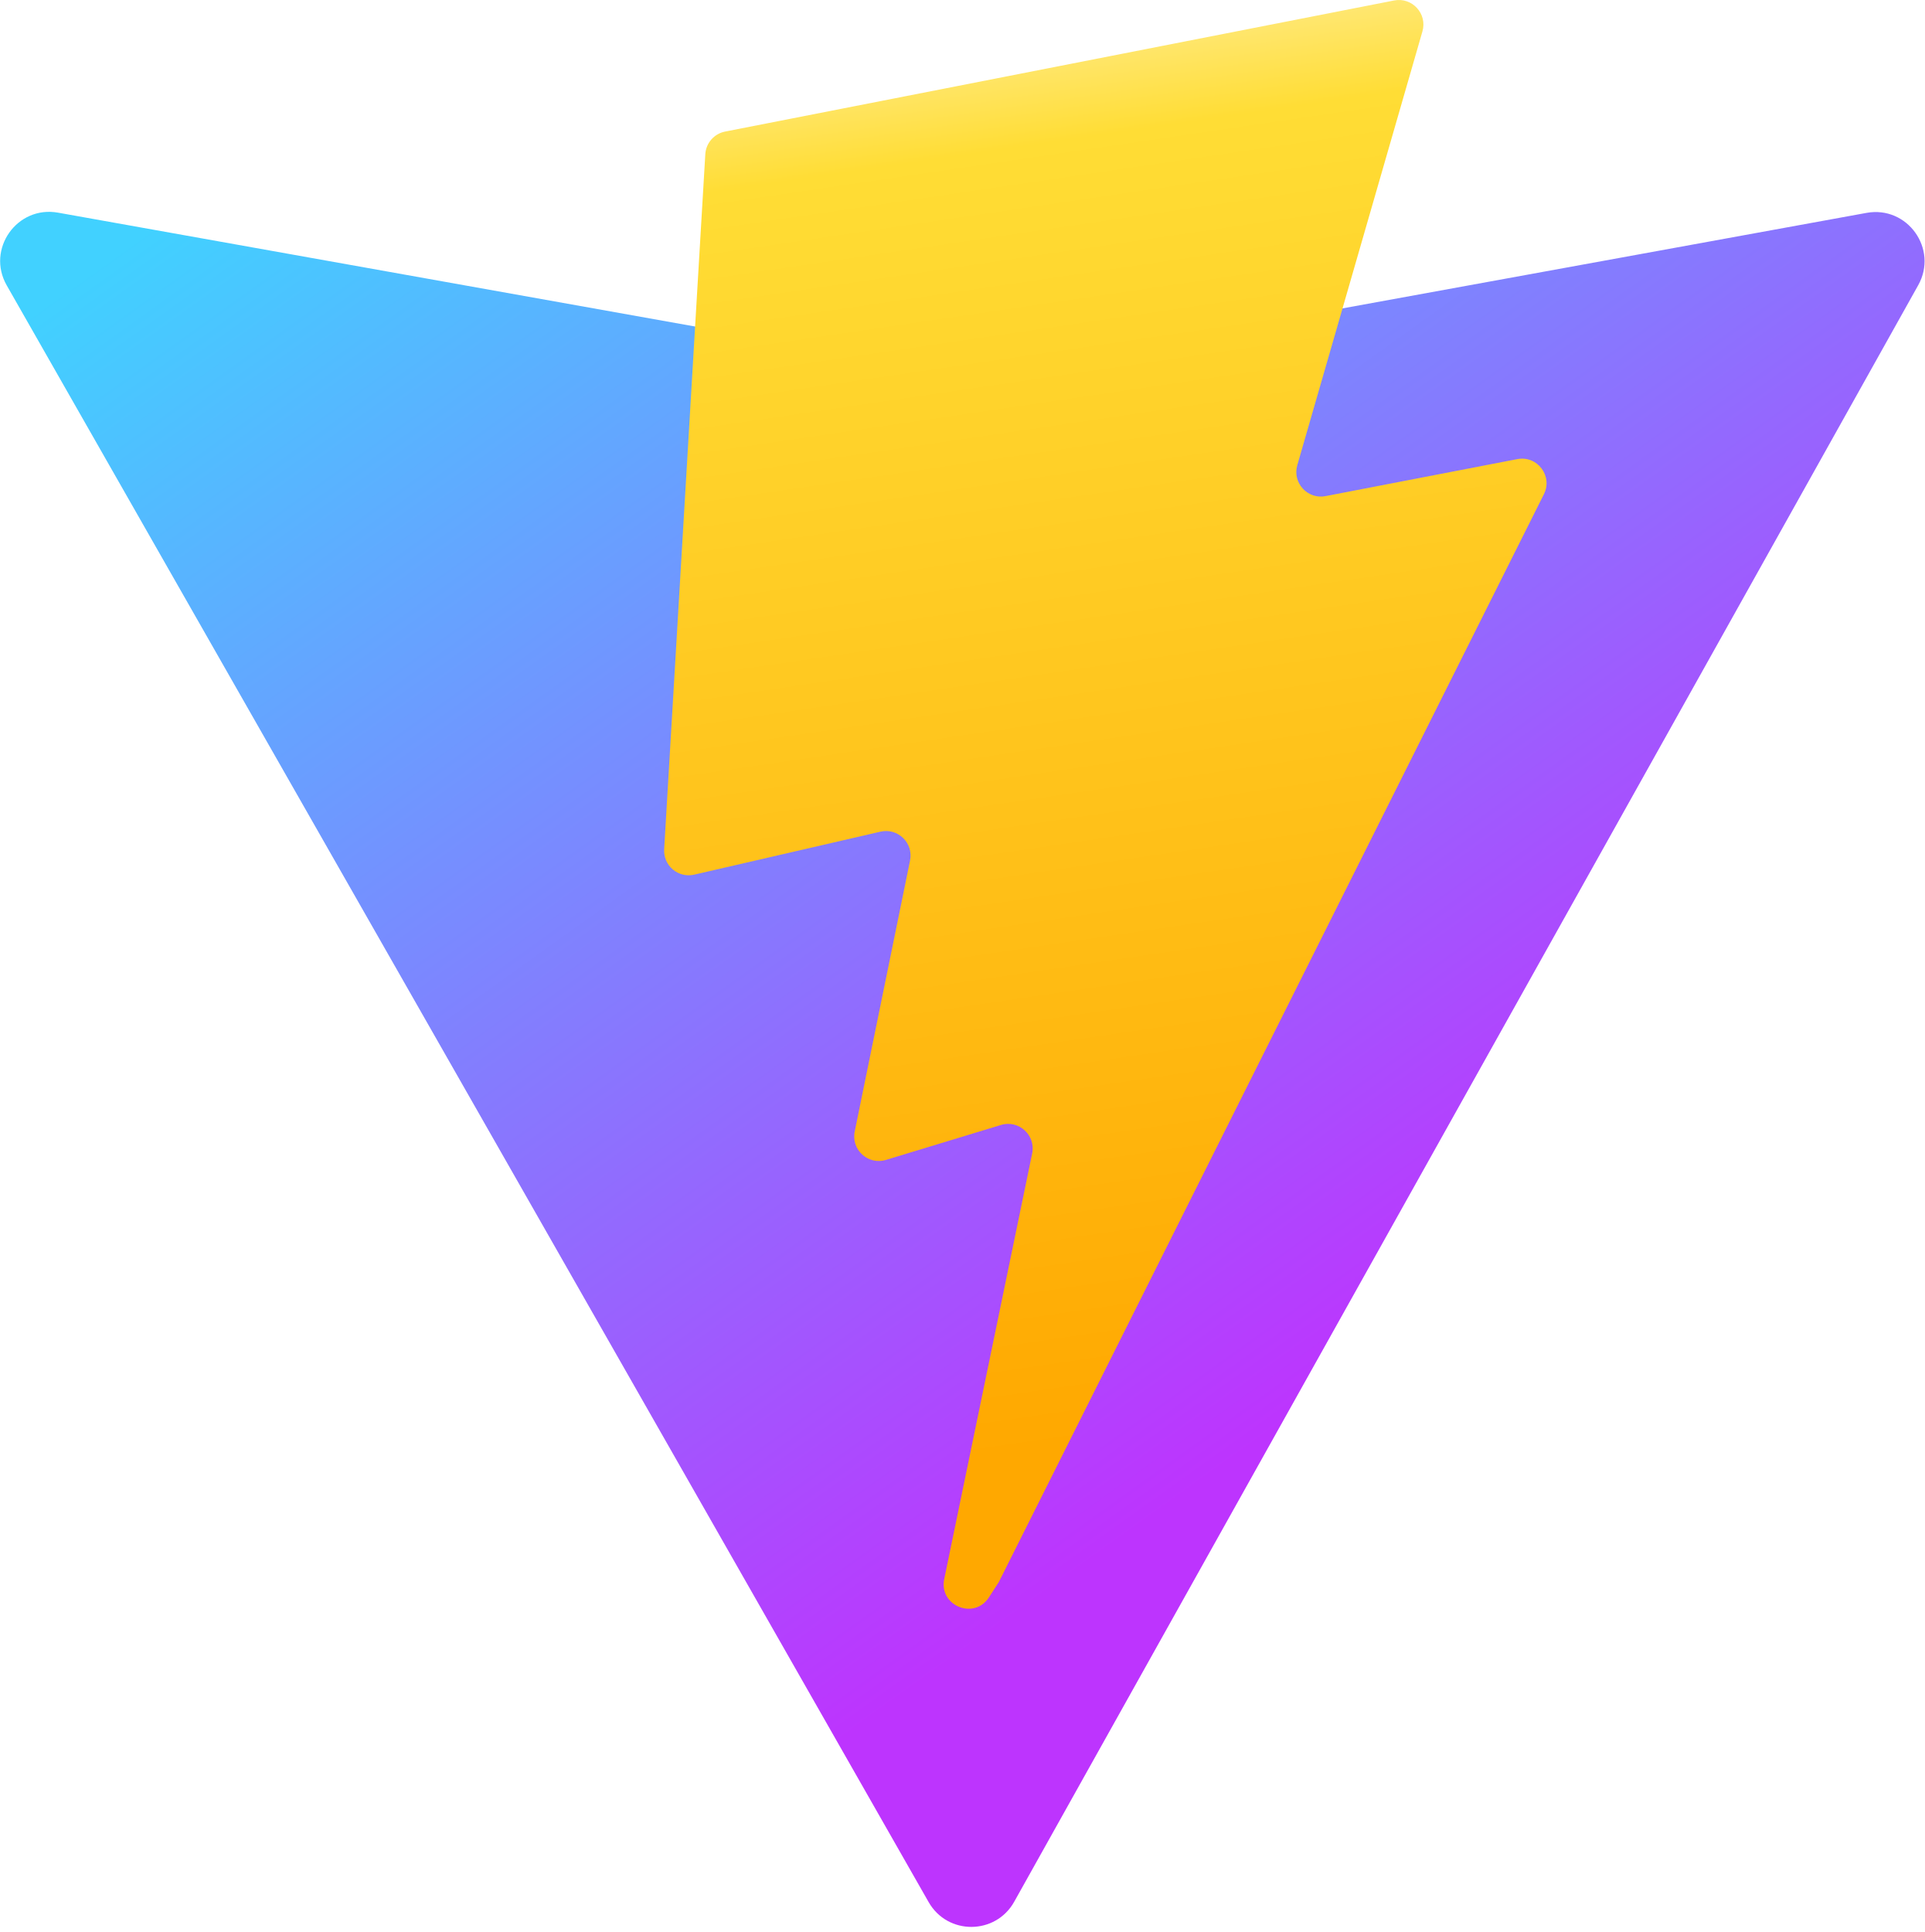
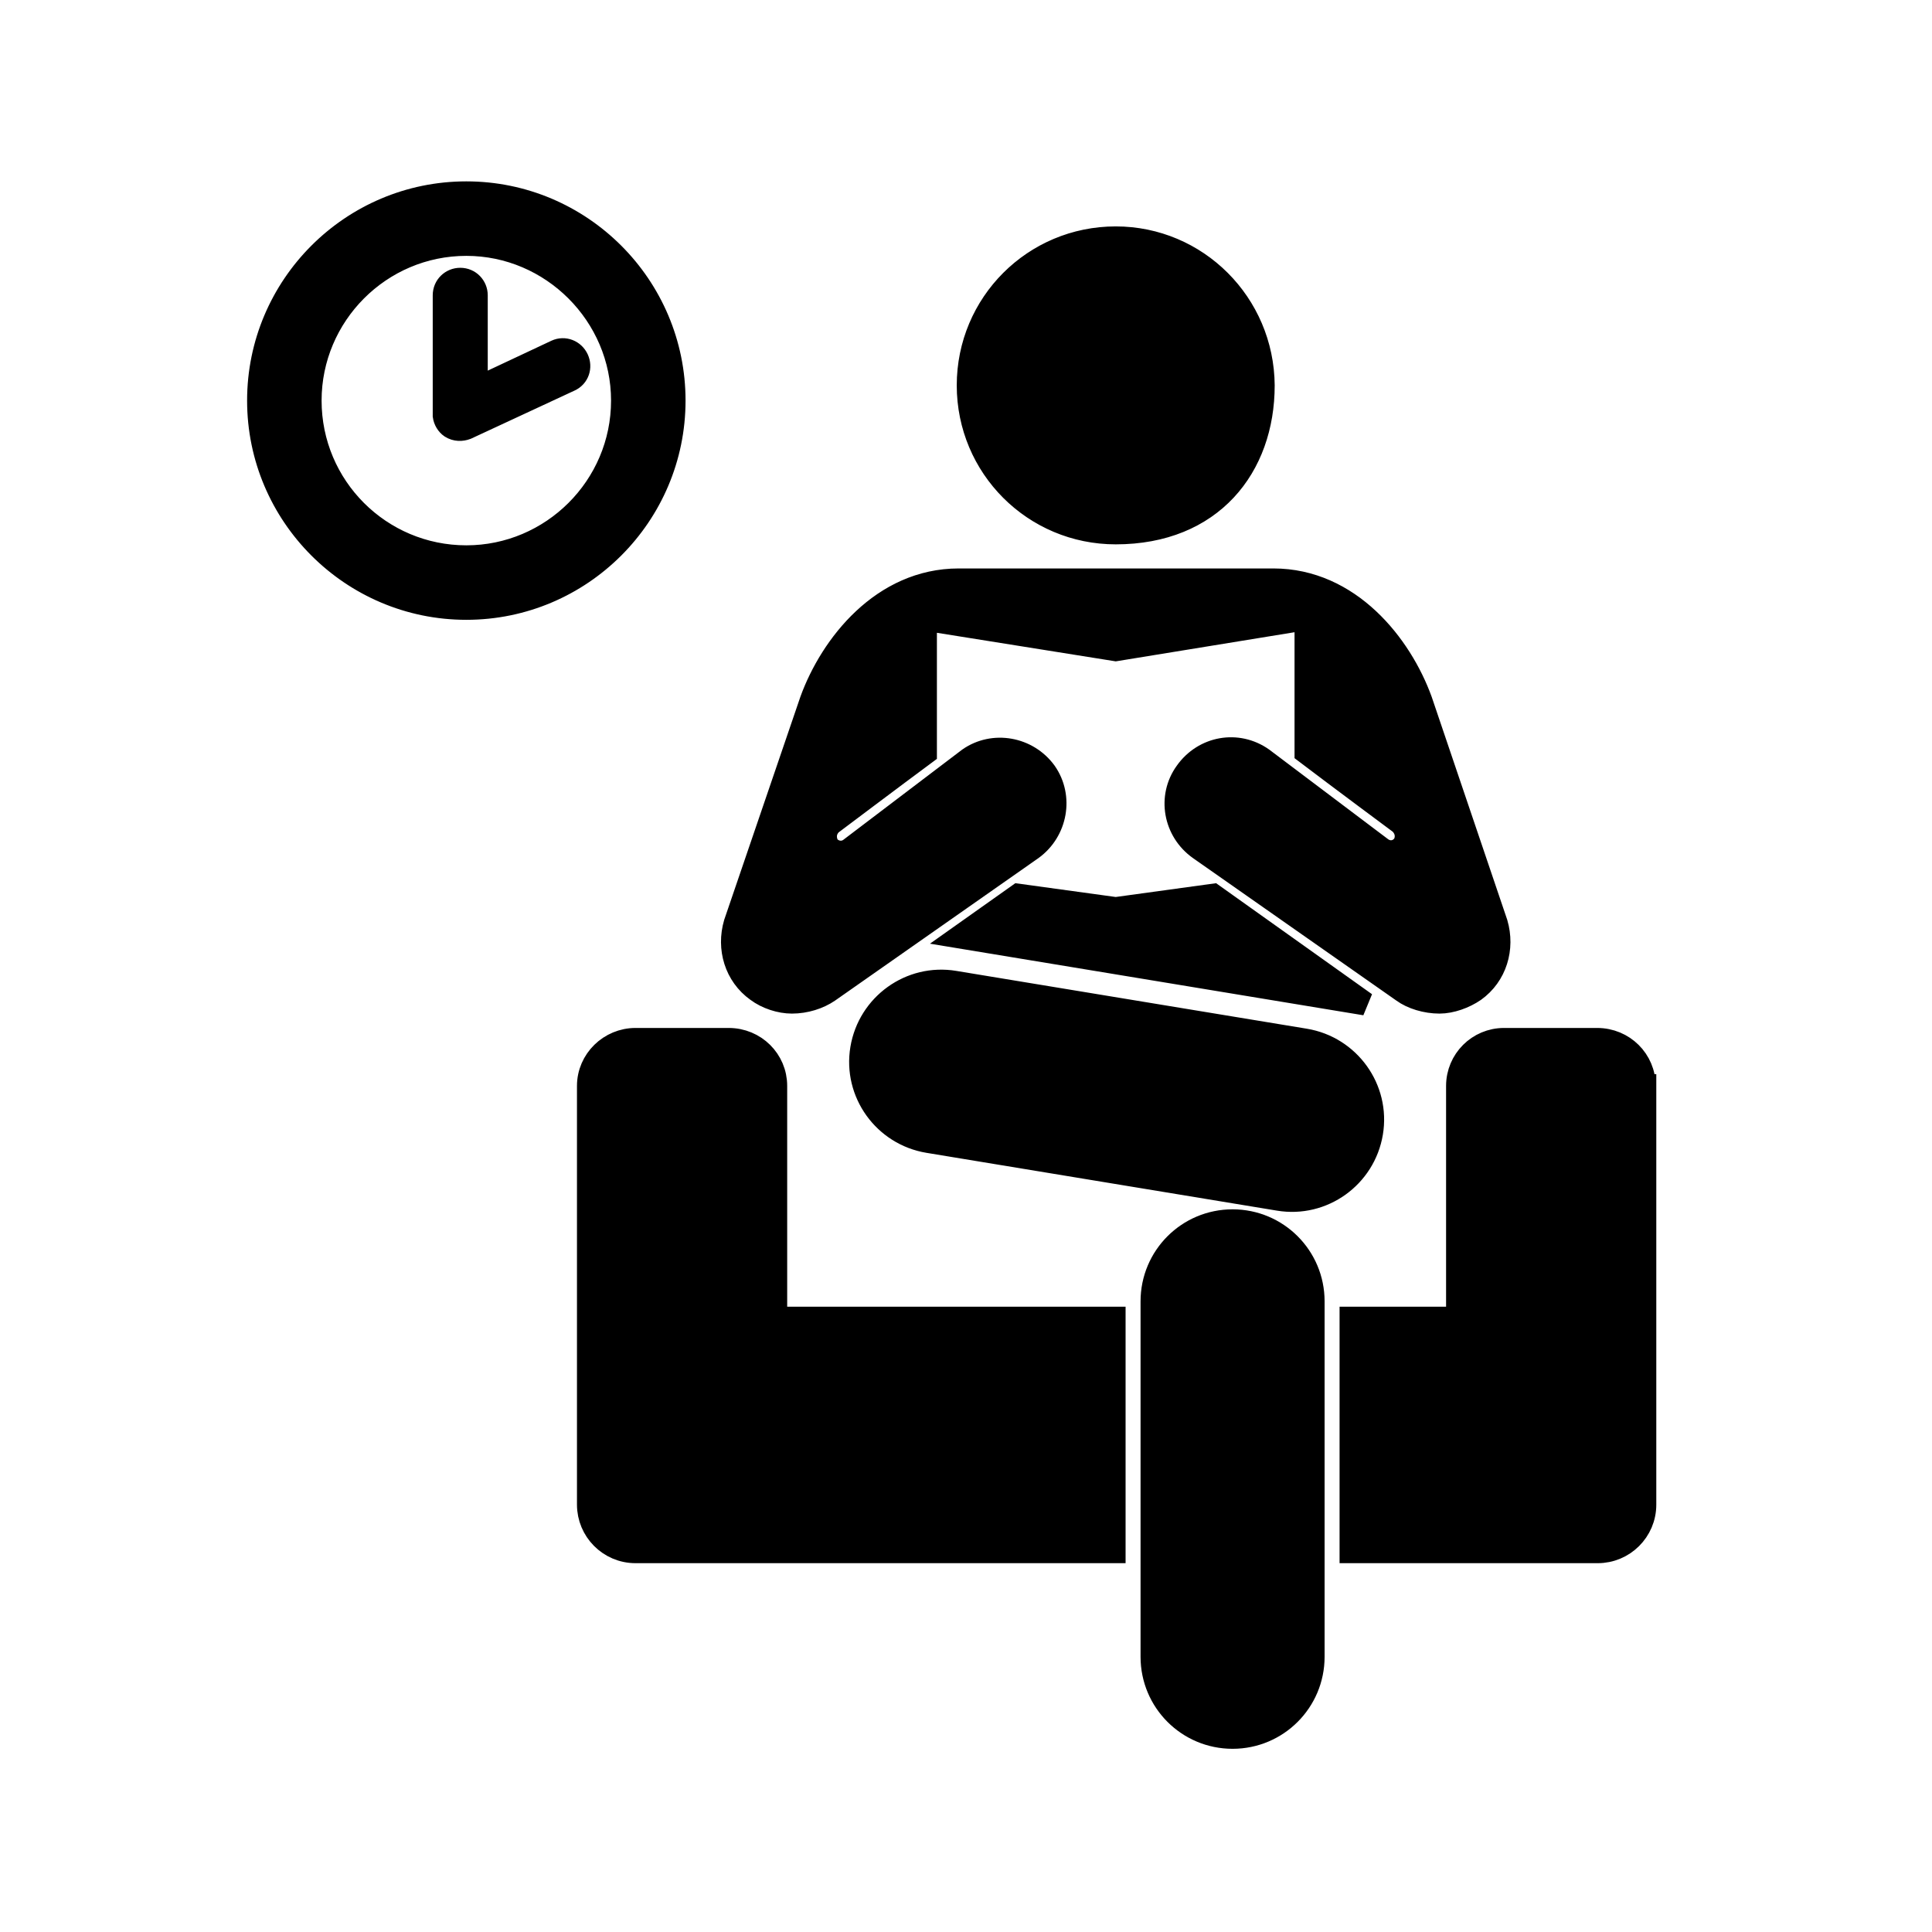
- <svg xmlns="http://www.w3.org/2000/svg" aria-hidden="true" role="img" class="iconify iconify--logos" width="31.88" height="32" preserveAspectRatio="xMidYMid meet" viewBox="0 0 256 257">
-   <defs>
-     <linearGradient id="IconifyId1813088fe1fbc01fb466" x1="-.828%" x2="57.636%" y1="7.652%" y2="78.411%">
-       <stop offset="0%" stop-color="#41D1FF" />
-       <stop offset="100%" stop-color="#BD34FE" />
-     </linearGradient>
-     <linearGradient id="IconifyId1813088fe1fbc01fb467" x1="43.376%" x2="50.316%" y1="2.242%" y2="89.03%">
-       <stop offset="0%" stop-color="#FFEA83" />
-       <stop offset="8.333%" stop-color="#FFDD35" />
-       <stop offset="100%" stop-color="#FFA800" />
-     </linearGradient>
-   </defs>
-   <path fill="url(#IconifyId1813088fe1fbc01fb466)" d="M255.153 37.938L134.897 252.976c-2.483 4.44-8.862 4.466-11.382.048L.875 37.958c-2.746-4.814 1.371-10.646 6.827-9.67l120.385 21.517a6.537 6.537 0 0 0 2.322-.004l117.867-21.483c5.438-.991 9.574 4.796 6.877 9.62Z" />
-   <path fill="url(#IconifyId1813088fe1fbc01fb467)" d="M185.432.063L96.44 17.501a3.268 3.268 0 0 0-2.634 3.014l-5.474 92.456a3.268 3.268 0 0 0 3.997 3.378l24.777-5.718c2.318-.535 4.413 1.507 3.936 3.838l-7.361 36.047c-.495 2.426 1.782 4.5 4.151 3.78l15.304-4.649c2.372-.72 4.652 1.36 4.15 3.788l-11.698 56.621c-.732 3.542 3.979 5.473 5.943 2.437l1.313-2.028l72.516-144.72c1.215-2.423-.88-5.186-3.54-4.672l-25.505 4.922c-2.396.462-4.435-1.77-3.759-4.114l16.646-57.705c.677-2.35-1.37-4.583-3.769-4.113Z" />
+ <svg xmlns="http://www.w3.org/2000/svg" fill="#000000" height="73px" width="73px" version="1.2" baseProfile="tiny" id="Layer_1" viewBox="-30.72 -30.72 317.44 317.44" xml:space="preserve" stroke="#000000" stroke-width="3.84">
+   <g id="SVGRepo_bgCarrier" stroke-width="0" />
+   <g id="SVGRepo_tracerCarrier" stroke-linecap="round" stroke-linejoin="round" />
+   <g id="SVGRepo_iconCarrier">
+     <path id="XMLID_11_" d="M193.6,134.2l-66.6-11l9.6-6.8l16,2.2l16-2.2L193.6,134.2z M152.6,8.4c-13.4,0-24.2,10.8-24.2,24.2 c0,13.4,10.8,24.2,24.2,24.2c15.7,0,24.2-10.8,24.2-24.2C176.7,19.2,165.9,8.4,152.6,8.4 M158.6,183.1v58.4 c0,7.3,5.9,13.2,13.2,13.2s13.2-5.9,13.2-13.2v-58.4c0-7.3-5.9-13.2-13.2-13.2S158.6,175.8,158.6,183.1 M239.4,147.7 c0-4.2-3.4-7.6-7.7-7.6h-15.3c-4.2,0-7.6,3.4-7.6,7.6v38.2h-17.5v38.3h40.5c4.2,0,7.7-3.4,7.7-7.7V147.7z M152.3,185.9H96.7v-38.2 c0-4.2-3.4-7.6-7.7-7.6H73.7c-4.2,0-7.7,3.4-7.7,7.6v68.8c0,4.2,3.4,7.7,7.7,7.7h78.6V185.9z M110.9,141.6 c-1.2,7.2,3.7,14,10.9,15.2l57.6,9.5c7.2,1.2,14-3.7,15.2-10.9c1.2-7.2-3.7-14-10.9-15.2l-57.6-9.5 C118.9,129.5,112.1,134.4,110.9,141.6 M45.9,69.2C64.7,69.2,80,53.9,80,35.1C80,16.3,64.7,1,45.9,1C27.1,1,11.8,16.3,11.8,35.1 C11.8,53.9,27.1,69.2,45.9,69.2 M45.9,60.8c-14.2,0-25.7-11.5-25.7-25.7C20.2,21,31.7,9.4,45.9,9.4C60,9.4,71.6,21,71.6,35.1 C71.6,49.3,60,60.8,45.9,60.8 M62.9,31.7c1.3-0.6,1.8-2.1,1.2-3.4C63.5,27,62,26.4,60.7,27l-13.2,6.2V17.8c0-1.4-1.1-2.6-2.6-2.6 c-1.4,0-2.6,1.1-2.6,2.6l0,19.8c0.1,0.7,0.5,1.4,1.1,1.8c0.8,0.5,1.7,0.5,2.5,0.2L62.9,31.7z M152.6,76l31.3-5.1v22 c5,3.8,15.5,11.6,15.5,11.6c1.5,1.5,0.9,3.2,0.5,3.7c-0.9,1.2-2.5,1.4-3.7,0.5L176.7,94c-4.1-2.9-9.6-1.9-12.5,2.2 c-2.9,4-1.9,9.6,2.2,12.5l33.4,23.4c1.5,1.1,3.8,1.8,6,1.8c1.9,0,4.1-0.8,5.7-1.9c3.5-2.5,4.8-6.9,3.6-11l-12.4-36.6 c-3.3-9.1-11.7-19.8-24.2-19.8h-51.7c-12.5,0-20.9,10.7-24.2,19.8L90.1,121c-1.2,4.1,0.1,8.5,3.6,11c1.6,1.2,3.8,1.9,5.7,1.9 c2.2,0,4.4-0.7,6-1.8l33.4-23.4c4-2.9,5-8.5,2.2-12.5c-2.9-4-8.5-5-12.5-2.2l-19.5,14.8c-1.2,0.9-2.8,0.6-3.7-0.5 c-0.3-0.5-1-2.2,0.5-3.7c0,0,10.5-7.9,15.5-11.6v-22L152.6,76z" />
+   </g>
</svg>
